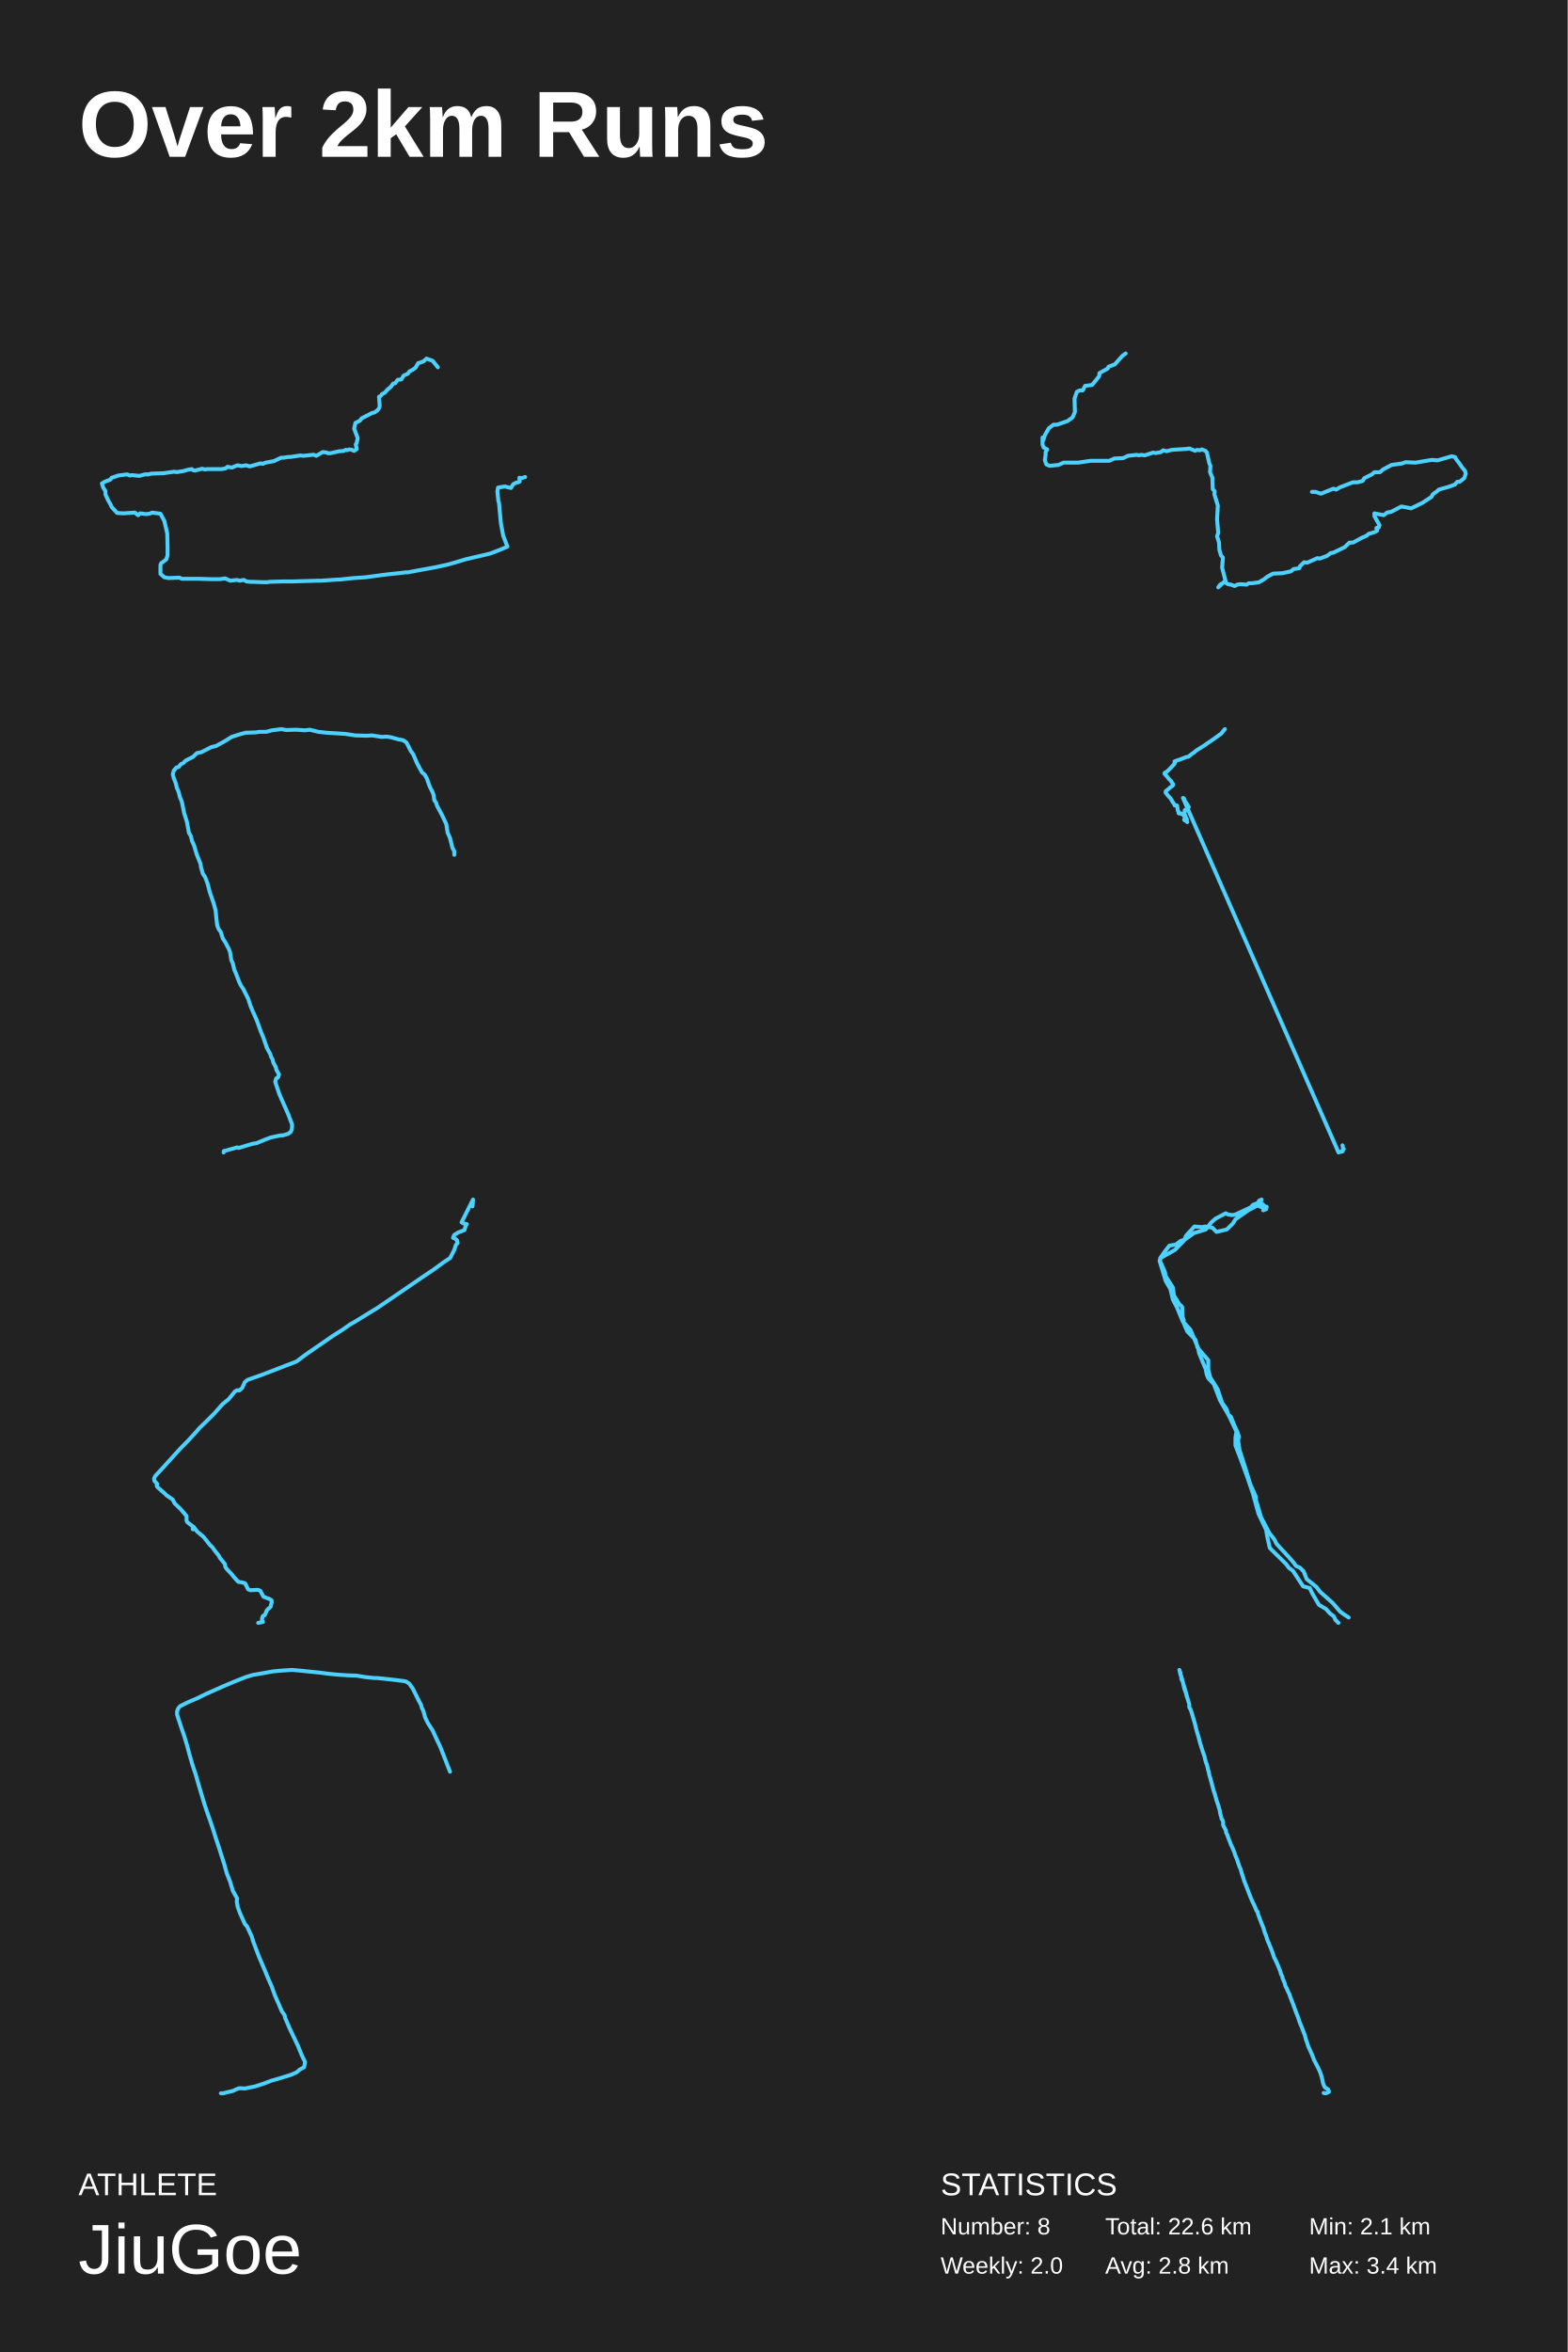
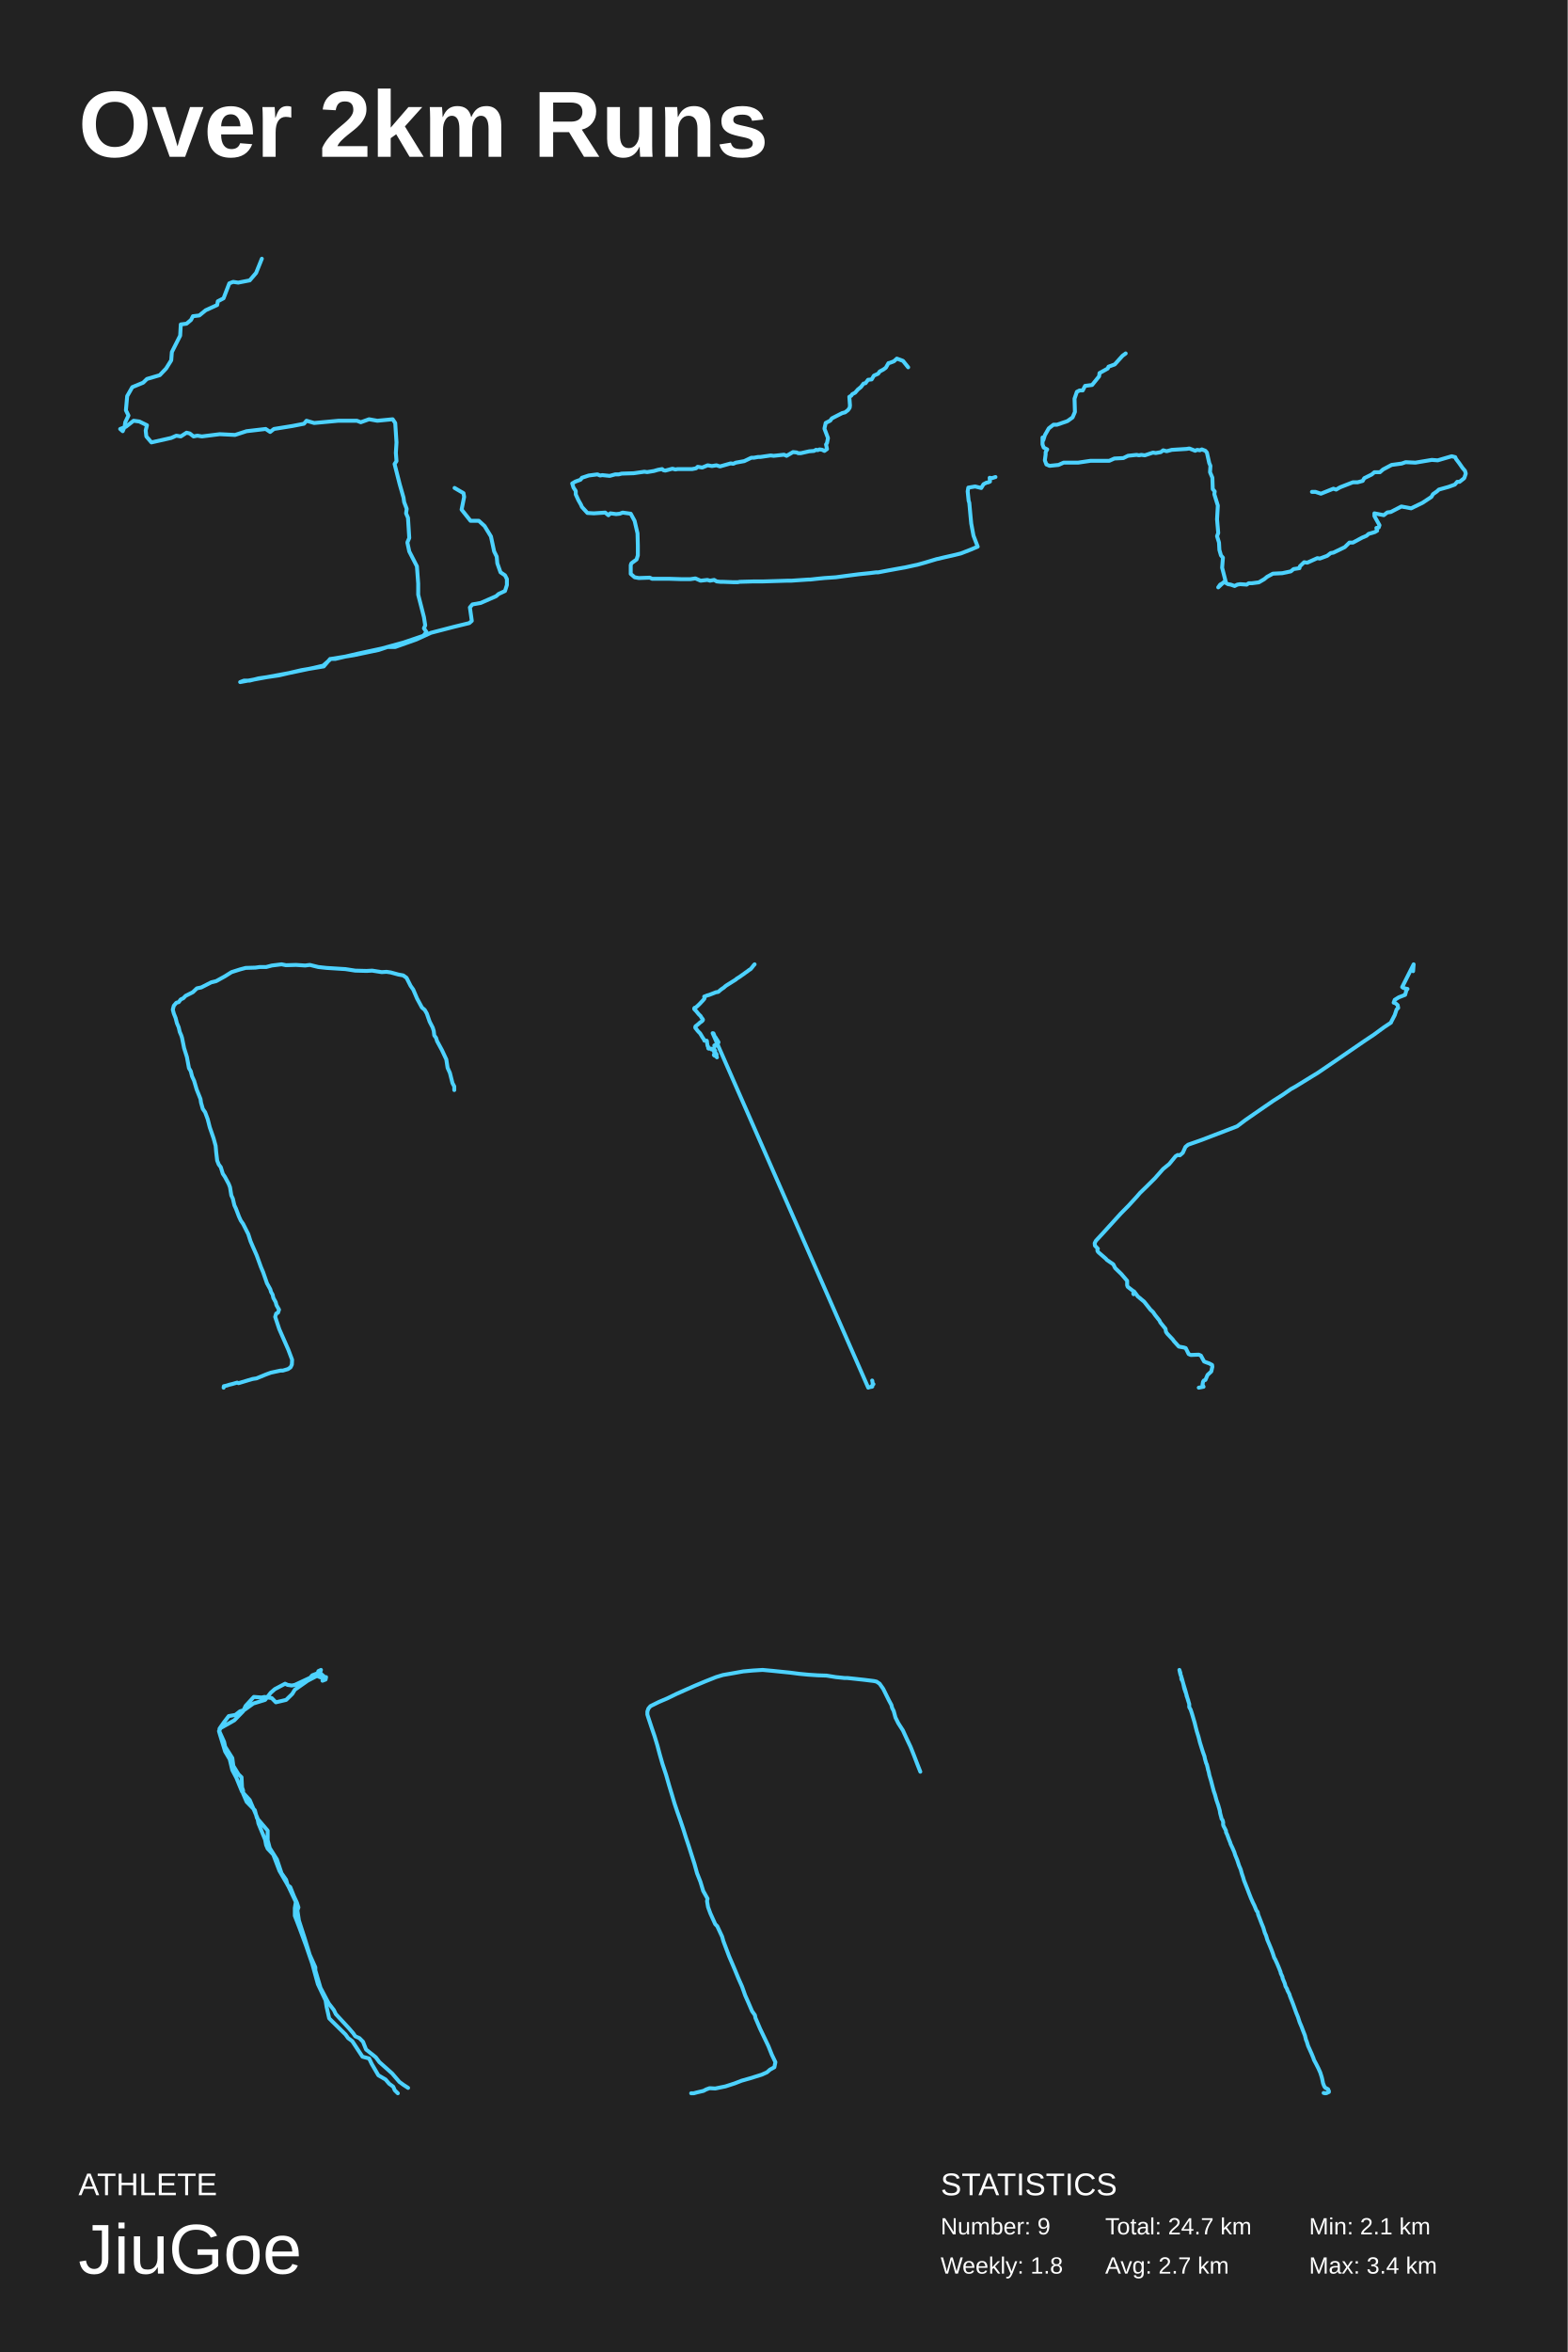
<svg xmlns="http://www.w3.org/2000/svg" baseProfile="full" height="300mm" version="1.1" viewBox="0,0,200,300" width="200mm">
  <defs />
  <rect fill="#222222" height="300" width="200" x="0" y="0" />
  <text fill="#FFFFFF" style="font-size:12px; font-family:Arial; font-weight:bold;" x="10" y="20">Over 2km Runs</text>
  <text fill="#FFFFFF" style="font-size:4px; font-family:Arial" x="10" y="280">ATHLETE</text>
  <text fill="#FFFFFF" style="font-size:9px; font-family:Arial" x="10" y="290">JiuGoe</text>
  <text fill="#FFFFFF" style="font-size:4px; font-family:Arial" x="120" y="280">STATISTICS</text>
-   <text fill="#FFFFFF" style="font-size:3px; font-family:Arial" x="120" y="285">Number: 8</text>
-   <text fill="#FFFFFF" style="font-size:3px; font-family:Arial" x="120" y="290">Weekly: 2.0</text>
-   <text fill="#FFFFFF" style="font-size:3px; font-family:Arial" x="141" y="285">Total: 22.6 km</text>
-   <text fill="#FFFFFF" style="font-size:3px; font-family:Arial" x="141" y="290">Avg: 2.8 km</text>
+   <text fill="#FFFFFF" style="font-size:3px; font-family:Arial" x="120" y="285">Number: 9</text>
+   <text fill="#FFFFFF" style="font-size:3px; font-family:Arial" x="120" y="290">Weekly: 1.8</text>
+   <text fill="#FFFFFF" style="font-size:3px; font-family:Arial" x="141" y="285">Total: 24.7 km</text>
+   <text fill="#FFFFFF" style="font-size:3px; font-family:Arial" x="141" y="290">Avg: 2.7 km</text>
  <text fill="#FFFFFF" style="font-size:3px; font-family:Arial" x="167" y="285">Min: 2.1 km</text>
  <text fill="#FFFFFF" style="font-size:3px; font-family:Arial" x="167" y="290">Max: 3.4 km</text>
-   <polyline fill="none" points="55.862,46.85 55.202,46.03 54.418,45.74 54.047,46.078 53.552,46.271 53.345,46.319 53.015,46.899 52.685,47.14 52.231,47.381 52.025,47.671 51.489,47.912 51.2,48.395 50.746,48.443 50.416,48.877 50.169,48.925 49.839,49.36 49.426,49.697 49.096,50.084 48.725,50.277 48.601,50.47 48.354,50.614 48.436,51.724 48.395,52.014 48.189,52.303 47.817,52.593 47.446,52.689 46.126,53.365 45.92,53.655 45.342,53.944 45.177,54.668 45.631,55.874 45.507,56.502 45.383,56.695 45.507,57.274 45.177,57.515 44.888,57.37 44.558,57.322 44.311,57.419 44.105,57.37 43.857,57.515 43.238,57.563 42.166,57.805 41.836,57.805 41.629,57.708 41.176,57.66 40.351,58.142 40.021,57.998 38.701,58.142 38.329,58.094 37.009,58.287 36.72,58.287 36.184,58.384 35.854,58.384 34.947,58.818 33.874,59.011 33.544,59.156 33.214,59.107 31.853,59.494 31.399,59.349 30.821,59.445 30.285,59.349 29.584,59.638 29.006,59.542 28.8,59.735 28.305,59.831 26.696,59.831 26.448,59.831 26.16,59.88 25.788,59.783 24.881,60.024 24.633,59.976 24.468,59.831 23.932,59.928 23.437,60.073 22.571,60.217 22.199,60.169 20.838,60.362 19.312,60.41 18.94,60.507 18.487,60.507 17.785,60.7 16.837,60.603 16.548,60.652 16.218,60.507 15.104,60.652 14.238,60.941 14.073,61.182 13.413,61.424 13.0,61.665 13.165,62.196 13.454,62.63 13.454,63.064 13.784,63.788 14.114,64.367 14.238,64.657 14.939,65.429 15.764,65.477 17.208,65.381 17.62,65.719 17.868,65.477 18.61,65.574 19.064,65.526 19.435,65.381 20.467,65.526 20.962,66.442 21.333,68.035 21.374,69.579 21.374,70.834 21.209,71.364 20.549,71.847 20.467,72.088 20.467,73.198 20.962,73.632 21.498,73.729 22.901,73.681 23.189,73.825 23.478,73.825 24.18,73.825 24.798,73.825 25.417,73.825 26.985,73.874 28.057,73.874 28.717,73.777 29.377,74.067 30.244,73.97 30.574,74.067 31.11,73.97 31.44,74.163 31.894,74.211 32.224,74.211 33.544,74.26 34.121,74.26 34.369,74.211 36.143,74.163 37.05,74.163 37.339,74.163 38.907,74.115 40.474,74.067 40.969,74.067 41.671,74.018 43.115,73.922 43.362,73.922 44.228,73.825 45.177,73.729 46.621,73.632 48.065,73.439 49.55,73.246 50.953,73.102 51.736,73.005 52.025,73.005 53.304,72.764 54.624,72.522 54.913,72.474 55.16,72.426 55.449,72.378 56.769,72.088 57.017,72.04 58.048,71.75 59.492,71.316 59.739,71.268 60.317,71.123 61.596,70.834 62.586,70.592 63.824,70.11 64.731,69.724 64.195,68.324 63.906,66.78 63.782,65.477 63.659,64.126 63.576,63.885 63.452,62.678 63.535,62.196 64.401,62.051 65.185,62.244 65.474,61.762 65.845,61.569 66.092,61.52 66.299,61.424 66.257,60.941 66.546,60.989 67.0,60.845" stroke="#4dd2ff" stroke-linecap="round" stroke-linejoin="round" stroke-width="0.5" />
+   <polyline fill="none" points="33.405,33.0 32.673,34.81 31.858,35.762 30.393,36.048 29.742,35.952 29.253,36.143 28.52,38.048 27.788,38.429 27.706,38.905 26.241,39.572 25.426,40.238 24.612,40.334 24.368,40.81 23.798,41.286 23.065,41.381 22.984,42.81 21.926,44.905 21.844,45.953 21.193,47 20.379,47.857 18.75,48.334 18.262,48.81 16.878,49.381 16.226,50.524 16.064,52.334 16.389,53 15.982,53.858 15.901,54.429 15.656,55 15.331,54.715 16.064,54.429 17.041,53.667 17.773,53.762 18.75,54.238 18.587,54.905 18.669,55.667 19.32,56.429 21.844,55.858 22.495,55.572 23.065,55.667 23.798,55.191 24.205,55.286 24.694,55.667 25.182,55.572 25.752,55.667 28.032,55.381 29.986,55.477 31.451,55 33.894,54.715 34.464,55.096 34.952,54.715 37.313,54.334 38.779,54.048 39.104,53.667 40.081,53.953 43.175,53.667 45.536,53.667 46.025,53.858 47.083,53.477 48.142,53.667 50.096,53.477 50.421,53.953 50.584,56.429 50.503,57.762 50.584,58.81 50.34,59.191 50.991,61.762 51.48,63.477 51.561,64.048 51.887,64.905 51.805,65.477 52.05,66.048 52.212,68.619 51.968,69.191 52.212,70.334 53.189,72.238 53.352,74.429 53.352,75.857 54.085,78.714 54.248,79.762 54.085,80.143 54.411,80.619 54.004,81.095 51.48,81.953 48.712,82.714 45.618,83.381 42.768,84.048 42.117,84.048 41.303,85 38.453,85.476 35.604,86.143 32.998,86.524 31.858,86.81 31.126,86.81 30.637,87.0 33.731,86.429 36.825,85.857 40,85.191 41.221,84.905 42.198,84.048 45.129,83.572 48.304,82.905 49.444,82.524 50.421,82.524 53.108,81.572 54.981,80.714 57.912,79.953 59.866,79.476 60.191,79.191 59.947,77.476 60.273,77.095 61.331,76.905 63.285,76.048 63.611,75.762 64.425,75.381 64.669,74.619 64.669,73.857 64.425,73.381 63.855,73 63.448,71.857 63.367,71 63.041,70.334 62.634,68.429 61.82,67.096 61.087,66.429 60.028,66.429 58.889,65 59.214,63.381 59.133,62.905 57.993,62.238" stroke="#4dd2ff" stroke-linecap="round" stroke-linejoin="round" stroke-width="0.5" />
+   <polyline fill="none" points="115.862,46.85 115.202,46.03 114.418,45.74 114.047,46.078 113.552,46.271 113.345,46.319 113.015,46.899 112.685,47.14 112.231,47.381 112.025,47.671 111.489,47.912 111.2,48.395 110.746,48.443 110.416,48.877 110.169,48.925 109.839,49.36 109.426,49.697 109.096,50.084 108.725,50.277 108.601,50.47 108.354,50.614 108.436,51.724 108.395,52.014 108.189,52.303 107.817,52.593 107.446,52.689 106.126,53.365 105.92,53.655 105.342,53.944 105.177,54.668 105.631,55.874 105.507,56.502 105.383,56.695 105.507,57.274 105.177,57.515 104.888,57.37 104.558,57.322 104.311,57.419 104.105,57.37 103.857,57.515 103.238,57.563 102.166,57.805 101.836,57.805 101.629,57.708 101.176,57.66 100.351,58.142 100.021,57.998 98.701,58.142 98.329,58.094 97.009,58.287 96.72,58.287 96.184,58.384 95.854,58.384 94.947,58.818 93.874,59.011 93.544,59.156 93.214,59.107 91.853,59.494 91.399,59.349 90.821,59.445 90.285,59.349 89.584,59.638 89.006,59.542 88.8,59.735 88.305,59.831 86.696,59.831 86.448,59.831 86.16,59.88 85.788,59.783 84.881,60.024 84.633,59.976 84.468,59.831 83.932,59.928 83.437,60.073 82.571,60.217 82.199,60.169 80.838,60.362 79.312,60.41 78.94,60.507 78.487,60.507 77.785,60.7 76.837,60.603 76.548,60.652 76.218,60.507 75.104,60.652 74.238,60.941 74.073,61.182 73.413,61.424 73.0,61.665 73.165,62.196 73.454,62.63 73.454,63.064 73.784,63.788 74.114,64.367 74.238,64.657 74.939,65.429 75.764,65.477 77.208,65.381 77.62,65.719 77.868,65.477 78.61,65.574 79.064,65.526 79.435,65.381 80.467,65.526 80.962,66.442 81.333,68.035 81.374,69.579 81.374,70.834 81.209,71.364 80.549,71.847 80.467,72.088 80.467,73.198 80.962,73.632 81.498,73.729 82.901,73.681 83.189,73.825 83.478,73.825 84.18,73.825 84.798,73.825 85.417,73.825 86.985,73.874 88.057,73.874 88.717,73.777 89.377,74.067 90.244,73.97 90.574,74.067 91.11,73.97 91.44,74.163 91.894,74.211 92.224,74.211 93.544,74.26 94.121,74.26 94.369,74.211 96.143,74.163 97.05,74.163 97.339,74.163 98.907,74.115 100.474,74.067 100.969,74.067 101.671,74.018 103.115,73.922 103.362,73.922 104.228,73.825 105.177,73.729 106.621,73.632 108.065,73.439 109.55,73.246 110.953,73.102 111.736,73.005 112.025,73.005 113.304,72.764 114.624,72.522 114.913,72.474 115.16,72.426 115.449,72.378 116.769,72.088 117.017,72.04 118.048,71.75 119.492,71.316 119.739,71.268 120.317,71.123 121.596,70.834 122.586,70.592 123.824,70.11 124.731,69.724 124.195,68.324 123.906,66.78 123.782,65.477 123.659,64.126 123.576,63.885 123.452,62.678 123.535,62.196 124.401,62.051 125.185,62.244 125.474,61.762 125.845,61.569 126.092,61.52 126.299,61.424 126.257,60.941 126.546,60.989 127.0,60.845" stroke="#4dd2ff" stroke-linecap="round" stroke-linejoin="round" stroke-width="0.5" />
  <polyline fill="none" points="143.611,45.082 143.212,45.374 142.216,46.481 141.419,46.772 141.319,47.005 140.273,47.588 140.223,47.996 139.327,49.103 138.43,49.22 138.131,49.802 137.732,49.802 137.384,49.977 137.085,50.851 137.135,52.541 136.836,53.241 136.188,53.707 134.843,54.173 134.395,54.173 133.797,54.639 133.299,55.513 133.1,56.154 133.0,55.805 133.0,56.679 133.149,57.087 133.598,57.32 133.399,57.669 133.399,57.961 133.299,58.718 133.498,59.243 133.897,59.417 135.042,59.301 135.69,59.01 137.533,59.01 139.127,58.776 140.921,58.776 141.518,58.776 142.166,58.485 143.312,58.427 143.91,58.135 145.006,58.019 145.304,58.077 145.603,58.019 146.052,58.077 147.098,57.728 147.446,57.786 148.094,57.669 148.393,57.436 148.841,57.553 149.489,57.378 151.382,57.261 151.731,57.203 152.478,57.494 152.727,57.378 153.076,57.436 153.325,57.32 153.773,57.494 153.972,57.728 154.271,59.068 154.421,59.417 154.371,60.233 154.67,60.933 154.72,62.389 154.969,62.681 154.919,63.03 155.367,64.487 155.268,66.235 155.417,67.983 155.268,68.391 155.517,69.207 155.566,70.14 155.766,70.839 156.015,71.13 155.915,72.412 156.363,74.16 155.666,74.568 155.417,74.918 156.164,74.219 156.662,74.51 157.011,74.568 157.509,74.743 157.858,74.568 158.207,74.51 159.054,74.568 159.303,74.393 159.701,74.393 160.598,74.277 161.295,73.869 161.644,73.578 162.391,73.17 163.587,73.111 164.683,72.878 165.031,72.587 165.779,72.47 165.828,72.237 166.376,71.713 166.775,71.771 168.07,71.188 168.369,71.247 169.315,70.897 169.764,70.547 170.113,70.489 171.557,69.79 172.155,69.207 172.603,69.207 173.799,68.566 174.347,68.333 174.596,68.1 175.393,67.867 175.692,67.692 175.592,67.342 175.891,67.284 175.991,66.993 175.343,65.827 175.343,65.478 176.539,65.711 176.987,65.361 177.435,65.303 178.78,64.604 180.026,64.837 181.47,64.138 182.616,63.38 182.815,63.03 183.314,62.681 183.563,62.448 184.808,62.098 185.605,61.807 185.904,61.457 186.203,61.457 186.801,60.991 187.0,60.408 186.9,60.058 186.601,59.709 186.153,59.068 185.755,58.543 185.655,58.31 185.207,58.194 183.413,58.718 182.666,58.66 180.574,59.01 179.328,58.951 178.83,59.126 177.535,59.301 176.439,59.884 176.041,60.233 175.343,60.233 174.994,60.525 174.048,60.991 173.849,61.34 173.201,61.515 172.603,61.515 170.959,62.156 170.461,62.448 170.113,62.331 168.518,62.972 167.821,62.739 167.373,62.739" stroke="#4dd2ff" stroke-linecap="round" stroke-linejoin="round" stroke-width="0.5" />
-   <polyline fill="none" points="28.527,147.0 28.559,146.809 28.919,146.732 29.279,146.617 29.607,146.541 30.261,146.349 30.425,146.426 31.702,146.043 32.226,145.89 32.717,145.814 33.928,145.316 34.55,145.087 35.794,144.819 36.088,144.819 36.743,144.627 37.07,144.398 37.234,144.053 37.267,143.441 36.776,142.14 36.186,140.801 35.63,139.538 35.106,137.969 35.237,137.548 35.466,137.433 35.597,137.05 35.27,136.476 35.172,136.093 34.877,135.558 34.779,135.137 34.582,134.792 34.484,134.448 34.059,133.683 33.568,132.267 33.306,131.654 32.749,130.123 32.226,128.937 31.964,128.325 31.669,127.406 31.014,126.105 30.72,125.684 30.491,125.187 30.098,124.153 29.901,123.732 29.705,122.89 29.509,122.469 29.345,121.436 29.181,121.015 28.69,120.097 28.428,119.714 28.166,118.872 27.905,118.528 27.708,118.03 27.577,116.92 27.512,116.155 27.25,115.198 26.759,113.782 26.497,112.749 26.17,111.868 25.875,111.447 25.646,110.644 25.58,110.184 25.089,108.96 24.762,107.85 24.5,107.276 24.336,106.625 24.107,106.242 23.845,104.826 23.485,103.678 23.223,102.377 23.125,102.071 22.929,101.611 22.798,101.037 22.569,100.502 22.405,99.851 22.176,99.277 22.045,98.779 22.176,98.282 22.503,97.899 22.798,97.822 23.06,97.478 23.387,97.325 23.682,97.019 24.598,96.559 25.122,96.062 25.679,95.947 26.955,95.296 27.577,95.143 28.69,94.531 29.541,93.995 30.622,93.651 31.342,93.459 32.586,93.421 33.142,93.344 33.96,93.344 34.681,93.153 35.925,93.0 36.481,93.115 37.758,93.077 38.936,93.153 39.525,93.077 40.606,93.344 41.653,93.459 42.864,93.536 44.075,93.612 45.319,93.804 46.76,93.842 47.48,93.804 48.691,93.995 49.313,93.957 49.837,94.033 50.819,94.301 51.441,94.416 51.866,94.722 52.39,95.756 52.717,96.215 53.208,97.363 53.83,98.511 54.19,98.818 54.452,99.277 54.812,100.31 55.205,101.076 55.336,101.497 55.402,102.071 55.631,102.377 55.762,102.798 56.384,103.946 56.94,105.133 57.104,106.204 57.398,106.855 57.726,108.156 57.955,108.577 57.955,109.036" stroke="#4dd2ff" stroke-linecap="round" stroke-linejoin="round" stroke-width="0.5" />
-   <polyline fill="none" points="156.27,93.0 156.152,93.121 155.982,93.345 155.82,93.543 155.746,93.621 155.569,93.724 155.326,93.914 155.097,94.069 154.884,94.233 154.64,94.397 154.404,94.57 154.146,94.734 153.977,94.837 153.947,94.863 153.911,94.915 153.711,95.044 153.461,95.199 153.203,95.363 152.937,95.527 152.665,95.7 152.502,95.82 152.362,95.958 152.112,96.122 151.883,96.295 151.684,96.476 151.618,96.519 151.345,96.562 151.057,96.674 150.77,96.786 150.482,96.898 150.202,96.976 149.959,97.079 149.841,97.114 149.878,97.33 149.856,97.39 149.671,97.614 149.487,97.804 149.288,98.02 149.096,98.209 148.905,98.382 148.809,98.468 148.728,98.52 148.632,98.537 148.566,98.615 148.566,98.692 148.61,98.753 148.794,98.942 148.964,99.149 149.133,99.356 149.318,99.537 149.377,99.589 149.472,99.762 149.642,99.986 149.679,100.064 149.657,100.15 149.524,100.279 149.295,100.434 149.089,100.624 148.875,100.797 148.75,100.891 148.713,100.935 148.698,101.047 148.713,101.116 148.824,101.245 148.993,101.469 149.178,101.668 149.31,101.797 149.458,102.038 149.598,102.28 149.753,102.504 149.834,102.633 149.863,102.737 150.114,102.737 150.165,102.746 150.188,102.806 150.202,103.004 150.246,103.272 150.276,103.418 150.32,103.453 150.342,103.513 150.35,103.668 150.372,103.737 150.446,103.763 150.652,103.746 150.844,103.798 150.829,103.832 150.785,103.867 150.976,103.815 151.013,103.832 150.984,103.867 150.947,103.824 150.998,103.832 150.947,103.858 150.976,103.824 151.33,104.35 151.286,104.367 151.013,103.893 150.962,103.824 150.998,103.849 151.271,104.341 151.338,104.419 151.374,104.513 151.397,104.531 151.426,104.505 151.072,103.996 151.013,103.841 150.969,103.789 151.006,103.824 150.939,103.824 150.998,103.789 150.984,103.893 150.976,103.815 151.006,103.867 151.028,103.832 151.22,104.677 151.168,104.651 151.116,104.617 151.072,104.565 151.19,104.548 151.374,104.591 151.47,104.867 151.426,104.824 150.991,103.867 151.028,103.815 151.006,103.867 150.991,103.832 151.028,103.875 151.021,103.815 151.028,103.858 150.998,103.832 151.242,104.022 150.998,103.832 150.991,103.78 151.102,103.824 150.962,103.832 151.028,103.867 151.227,103.341 151.131,103.349 151.537,103.099 151.603,103.073 151.662,102.935 151.544,102.737 151.382,102.487 151.301,102.34 151.271,102.383 151.271,102.452 151.279,102.582 151.308,102.504 151.021,101.806 150.925,101.78 151.021,101.866 150.917,101.78 170.764,147.0 170.808,146.966 170.948,146.94 171.036,146.905 171.228,146.888 171.287,146.853 171.25,146.836 171.154,146.853 171.434,146.552 171.39,146.517 171.346,146.535 171.287,146.129 171.265,146.086" stroke="#4dd2ff" stroke-linecap="round" stroke-linejoin="round" stroke-width="0.5" />
-   <polyline fill="none" points="32.935,207.0 33.546,206.881 33.411,206.603 33.478,206.245 33.58,206.086 33.784,206.007 34.056,205.371 34.531,204.934 34.667,204.338 34.633,204.1 34.26,203.901 33.92,203.782 33.614,203.662 33.207,202.908 32.935,202.788 31.916,202.828 31.644,202.709 31.271,201.954 31.033,201.875 30.388,201.755 29.776,201.08 29.606,200.841 28.927,200.126 28.757,199.888 28.689,199.491 28.044,198.696 27.908,198.418 27.365,197.742 27.093,197.345 26.787,197.067 25.972,196.034 25.157,195.358 24.681,194.723 24.613,194.921 24.579,195.001 24.613,195.08 24.749,194.961 24.715,194.842 24.579,194.683 23.866,194.127 23.798,193.928 23.798,193.372 23.051,192.497 22.27,191.743 22.032,191.266 21.217,190.709 21.081,190.55 20.164,189.756 20.028,189.597 19.994,189.438 20.062,189.279 19.688,188.882 19.654,188.564 19.824,188.246 20.673,187.332 22.983,184.789 24.002,183.756 25.055,182.604 25.429,182.167 26.21,181.412 27.331,180.299 28.384,179.107 29.165,178.471 29.98,177.478 30.252,177.319 30.523,177.359 30.897,177.041 31.237,176.286 31.576,176.008 32.935,175.531 33.377,175.372 37.826,173.663 38.879,172.868 39.966,172.113 41.291,171.2 42.446,170.405 43.634,169.65 44.721,168.895 45.231,168.617 45.231,168.617 47.167,167.425 48.084,166.868 49.137,166.153 50.36,165.319 54.13,162.736 55.319,161.941 56.508,161.067 57.459,160.431 57.459,160.391 57.934,159.477 58.172,158.762 58.376,158.563 58.308,158.206 58.036,157.967 57.798,157.888 57.934,157.53 58.444,157.212 59.259,156.894 59.429,156.298 59.565,156.139 59.361,156.1 59.055,156.02 58.885,155.901 60.346,153.0 60.278,153.874" stroke="#4dd2ff" stroke-linecap="round" stroke-linejoin="round" stroke-width="0.5" />
-   <polyline fill="none" points="170.755,207.0 170.363,206.618 170.167,206.159 169.644,205.776 169.186,205.241 168.271,204.705 167.421,203.252 167.094,202.564 166.244,202.334 164.936,200.346 164.413,199.963 164.086,199.504 162.452,197.898 161.994,197.439 161.667,195.986 161.536,195.145 160.556,193.08 159.837,190.479 159.052,188.185 158.202,185.89 157.614,184.36 157.614,183.366 157.744,182.601 156.764,180.536 155.652,178.624 154.867,176.559 154.148,175.794 153.952,175.335 153.821,174.646 152.971,172.581 152.841,171.893 151.991,169.904 151.86,169.598 150.879,168.527 150.16,166.768 149.637,165.774 149.31,164.397 148.722,163.403 148.068,161.261 147.937,160.802 148.133,160.42 149.898,159.425 151.01,158.278 151.337,157.589 152.383,156.442 153.364,156.519 153.756,156.442 154.671,156.595 155.194,157.13 156.502,156.824 157.287,156.06 157.614,155.524 159.248,154.377 160.425,153.765 160.621,153.153 160.948,153.0 160.817,153.382 161.34,153.841 161.471,154.147 161.144,154.377 161.536,154.224 161.602,153.918 161.013,153.994 160.621,153.841 160.817,153.306 159.837,153.688 159.575,153.994 157.614,154.912 157.221,154.989 156.698,154.912 156.371,154.759 155.064,155.448 154.541,155.907 153.821,156.824 152.318,157.283 151.141,158.125 150.618,158.278 150.029,158.737 149.179,158.89 148.591,159.655 148.002,160.496 148.002,160.878 148.591,162.179 148.722,162.791 149.637,164.244 149.768,165.238 150.421,166.309 150.814,166.692 150.879,167.992 151.01,168.374 151.01,168.757 151.468,169.828 152.514,170.898 152.775,171.893 154.148,173.499 154.148,174.723 154.41,175.717 155.325,177.17 155.914,178.93 156.502,179.771 156.698,180.459 157.025,180.689 157.483,181.836 157.875,182.678 158.071,183.289 157.94,183.672 158.137,184.972 158.856,187.19 159.51,189.332 160.229,190.938 160.229,191.321 160.883,193.539 161.929,195.527 162.583,196.369 162.844,196.904 164.544,198.74 165.067,199.352 165.329,199.734 165.852,199.963 166.309,200.422 166.702,201.417 167.944,202.411 168.402,203.023 170.036,204.476 170.952,205.547 171.475,205.929 172.063,206.312" stroke="#4dd2ff" stroke-linecap="round" stroke-linejoin="round" stroke-width="0.5" />
-   <polyline fill="none" points="28.175,267.0 28.502,267.0 28.927,266.885 29.743,266.695 30.102,266.504 30.527,266.351 31.246,266.389 32.552,266.122 33.728,265.74 34.61,265.396 35.688,265.091 37.158,264.632 37.844,264.327 38.236,263.983 38.791,263.678 38.922,263.029 38.465,262.074 38.04,261.005 37.419,259.706 36.962,258.752 36.374,257.377 36.309,257.033 35.95,256.537 35.525,255.544 35.068,254.513 34.676,253.405 34.218,252.374 33.761,251.267 33.01,249.51 32.291,247.601 32.128,247.028 31.507,245.691 31.246,245.424 30.625,244.049 30.331,243.247 30.2,242.483 30.266,242.178 29.71,241.185 29.351,240.001 28.927,238.932 28.6,237.748 28.208,236.526 27.881,235.495 27.522,234.425 27.163,233.28 26.803,232.21 26.411,231.103 26.052,230.033 25.725,228.926 25.366,227.742 24.974,226.367 24.517,224.992 24.157,223.732 23.863,222.624 23.504,221.44 23.112,220.295 22.72,219.111 22.589,218.691 22.589,218.309 22.72,217.927 22.981,217.621 24.059,217.087 25.137,216.628 26.313,216.055 27.685,215.444 28.633,215.024 30.004,214.451 31.344,213.917 32.226,213.649 33.532,213.42 34.806,213.191 36.048,213.076 37.289,213.0 38.53,213.115 39.641,213.229 40.784,213.344 41.96,213.497 43.136,213.611 44.312,213.687 45.455,213.726 46.631,213.917 47.742,214.031 48.101,214.031 49.179,214.146 50.224,214.26 51.465,214.413 51.825,214.49 52.217,214.757 52.674,215.406 53.393,216.857 53.719,217.468 53.817,217.85 54.013,218.232 54.242,219.073 54.601,219.798 55.189,220.715 55.679,221.784 56.169,222.815 56.594,223.885 57.019,224.992 57.411,225.985" stroke="#4dd2ff" stroke-linecap="round" stroke-linejoin="round" stroke-width="0.5" />
+   <polyline fill="none" points="28.527,177.0 28.559,176.809 28.919,176.732 29.279,176.617 29.607,176.541 30.261,176.349 30.425,176.426 31.702,176.043 32.226,175.89 32.717,175.814 33.928,175.316 34.55,175.087 35.794,174.819 36.088,174.819 36.743,174.627 37.07,174.398 37.234,174.053 37.267,173.441 36.776,172.14 36.186,170.801 35.63,169.538 35.106,167.969 35.237,167.548 35.466,167.433 35.597,167.05 35.27,166.476 35.172,166.093 34.877,165.558 34.779,165.137 34.582,164.792 34.484,164.448 34.059,163.683 33.568,162.267 33.306,161.654 32.749,160.123 32.226,158.937 31.964,158.325 31.669,157.406 31.014,156.105 30.72,155.684 30.491,155.187 30.098,154.153 29.901,153.732 29.705,152.89 29.509,152.469 29.345,151.436 29.181,151.015 28.69,150.097 28.428,149.714 28.166,148.872 27.905,148.528 27.708,148.03 27.577,146.92 27.512,146.155 27.25,145.198 26.759,143.782 26.497,142.749 26.17,141.868 25.875,141.447 25.646,140.644 25.58,140.184 25.089,138.96 24.762,137.85 24.5,137.276 24.336,136.625 24.107,136.242 23.845,134.826 23.485,133.678 23.223,132.377 23.125,132.071 22.929,131.611 22.798,131.037 22.569,130.502 22.405,129.851 22.176,129.277 22.045,128.779 22.176,128.282 22.503,127.899 22.798,127.822 23.06,127.478 23.387,127.325 23.682,127.019 24.598,126.559 25.122,126.062 25.679,125.947 26.955,125.296 27.577,125.143 28.69,124.531 29.541,123.995 30.622,123.651 31.342,123.459 32.586,123.421 33.142,123.344 33.96,123.344 34.681,123.153 35.925,123.0 36.481,123.115 37.758,123.077 38.936,123.153 39.525,123.077 40.606,123.344 41.653,123.459 42.864,123.536 44.075,123.612 45.319,123.804 46.76,123.842 47.48,123.804 48.691,123.995 49.313,123.957 49.837,124.033 50.819,124.301 51.441,124.416 51.866,124.722 52.39,125.756 52.717,126.215 53.208,127.363 53.83,128.511 54.19,128.818 54.452,129.277 54.812,130.31 55.205,131.076 55.336,131.497 55.402,132.071 55.631,132.377 55.762,132.798 56.384,133.946 56.94,135.133 57.104,136.204 57.398,136.855 57.726,138.156 57.955,138.577 57.955,139.036" stroke="#4dd2ff" stroke-linecap="round" stroke-linejoin="round" stroke-width="0.5" />
+   <polyline fill="none" points="96.27,123.0 96.152,123.121 95.982,123.345 95.82,123.543 95.746,123.621 95.569,123.724 95.326,123.914 95.097,124.069 94.884,124.233 94.64,124.397 94.404,124.57 94.146,124.734 93.977,124.837 93.947,124.863 93.911,124.915 93.711,125.044 93.461,125.199 93.203,125.363 92.937,125.527 92.665,125.7 92.502,125.82 92.362,125.958 92.112,126.122 91.883,126.295 91.684,126.476 91.618,126.519 91.345,126.562 91.057,126.674 90.77,126.786 90.482,126.898 90.202,126.976 89.959,127.079 89.841,127.114 89.878,127.33 89.856,127.39 89.671,127.614 89.487,127.804 89.288,128.02 89.096,128.209 88.905,128.382 88.809,128.468 88.728,128.52 88.632,128.537 88.566,128.615 88.566,128.692 88.61,128.753 88.794,128.942 88.964,129.149 89.133,129.356 89.318,129.537 89.377,129.589 89.472,129.762 89.642,129.986 89.679,130.064 89.657,130.15 89.524,130.279 89.295,130.434 89.089,130.624 88.875,130.797 88.75,130.891 88.713,130.935 88.698,131.047 88.713,131.116 88.824,131.245 88.993,131.469 89.178,131.668 89.31,131.797 89.458,132.038 89.598,132.28 89.753,132.504 89.834,132.633 89.863,132.737 90.114,132.737 90.165,132.746 90.188,132.806 90.202,133.004 90.246,133.272 90.276,133.418 90.32,133.453 90.342,133.513 90.35,133.668 90.372,133.737 90.446,133.763 90.652,133.746 90.844,133.798 90.829,133.832 90.785,133.867 90.976,133.815 91.013,133.832 90.984,133.867 90.947,133.824 90.998,133.832 90.947,133.858 90.976,133.824 91.33,134.35 91.286,134.367 91.013,133.893 90.962,133.824 90.998,133.849 91.271,134.341 91.338,134.419 91.374,134.513 91.397,134.531 91.426,134.505 91.072,133.996 91.013,133.841 90.969,133.789 91.006,133.824 90.939,133.824 90.998,133.789 90.984,133.893 90.976,133.815 91.006,133.867 91.028,133.832 91.22,134.677 91.168,134.651 91.116,134.617 91.072,134.565 91.19,134.548 91.374,134.591 91.47,134.867 91.426,134.824 90.991,133.867 91.028,133.815 91.006,133.867 90.991,133.832 91.028,133.875 91.021,133.815 91.028,133.858 90.998,133.832 91.242,134.022 90.998,133.832 90.991,133.78 91.102,133.824 90.962,133.832 91.028,133.867 91.227,133.341 91.131,133.349 91.537,133.099 91.603,133.073 91.662,132.935 91.544,132.737 91.382,132.487 91.301,132.34 91.271,132.383 91.271,132.452 91.279,132.582 91.308,132.504 91.021,131.806 90.925,131.78 91.021,131.866 90.917,131.78 110.764,177.0 110.808,176.966 110.948,176.94 111.036,176.905 111.228,176.888 111.287,176.853 111.25,176.836 111.154,176.853 111.434,176.552 111.39,176.517 111.346,176.535 111.287,176.129 111.265,176.086" stroke="#4dd2ff" stroke-linecap="round" stroke-linejoin="round" stroke-width="0.5" />
+   <polyline fill="none" points="152.935,177.0 153.546,176.881 153.411,176.603 153.478,176.245 153.58,176.086 153.784,176.007 154.056,175.371 154.531,174.934 154.667,174.338 154.633,174.1 154.26,173.901 153.92,173.782 153.614,173.662 153.207,172.908 152.935,172.788 151.916,172.828 151.644,172.709 151.271,171.954 151.033,171.875 150.388,171.755 149.776,171.08 149.606,170.841 148.927,170.126 148.757,169.888 148.689,169.491 148.044,168.696 147.908,168.418 147.365,167.742 147.093,167.345 146.787,167.067 145.972,166.034 145.157,165.358 144.681,164.723 144.613,164.921 144.579,165.001 144.613,165.08 144.749,164.961 144.715,164.842 144.579,164.683 143.866,164.127 143.798,163.928 143.798,163.372 143.051,162.497 142.27,161.743 142.032,161.266 141.217,160.709 141.081,160.55 140.164,159.756 140.028,159.597 139.994,159.438 140.062,159.279 139.688,158.882 139.654,158.564 139.824,158.246 140.673,157.332 142.983,154.789 144.002,153.756 145.055,152.604 145.429,152.167 146.21,151.412 147.331,150.299 148.384,149.107 149.165,148.471 149.98,147.478 150.252,147.319 150.523,147.359 150.897,147.041 151.237,146.286 151.576,146.008 152.935,145.531 153.377,145.372 157.826,143.663 158.879,142.868 159.966,142.113 161.291,141.2 162.446,140.405 163.634,139.65 164.721,138.895 165.231,138.617 165.231,138.617 167.167,137.425 168.084,136.868 169.137,136.153 170.36,135.319 174.13,132.736 175.319,131.941 176.508,131.067 177.459,130.431 177.459,130.391 177.934,129.477 178.172,128.762 178.376,128.563 178.308,128.206 178.036,127.967 177.798,127.888 177.934,127.53 178.444,127.212 179.259,126.894 179.429,126.298 179.565,126.139 179.361,126.1 179.055,126.02 178.885,125.901 180.346,123.0 180.278,123.874" stroke="#4dd2ff" stroke-linecap="round" stroke-linejoin="round" stroke-width="0.5" />
+   <polyline fill="none" points="50.755,267.0 50.363,266.618 50.167,266.159 49.644,265.776 49.186,265.241 48.271,264.705 47.421,263.252 47.094,262.564 46.244,262.334 44.936,260.346 44.413,259.963 44.086,259.504 42.452,257.898 41.994,257.439 41.667,255.986 41.536,255.145 40.556,253.08 39.837,250.479 39.052,248.185 38.202,245.89 37.614,244.36 37.614,243.366 37.744,242.601 36.764,240.536 35.652,238.624 34.867,236.559 34.148,235.794 33.952,235.335 33.821,234.646 32.971,232.581 32.841,231.893 31.991,229.904 31.86,229.598 30.879,228.527 30.16,226.768 29.637,225.774 29.31,224.397 28.722,223.403 28.068,221.261 27.937,220.802 28.133,220.42 29.898,219.425 31.01,218.278 31.337,217.589 32.383,216.442 33.364,216.519 33.756,216.442 34.671,216.595 35.194,217.13 36.502,216.824 37.287,216.06 37.614,215.524 39.248,214.377 40.425,213.765 40.621,213.153 40.948,213.0 40.817,213.382 41.34,213.841 41.471,214.147 41.144,214.377 41.536,214.224 41.602,213.918 41.013,213.994 40.621,213.841 40.817,213.306 39.837,213.688 39.575,213.994 37.614,214.912 37.221,214.989 36.698,214.912 36.371,214.759 35.064,215.448 34.541,215.907 33.821,216.824 32.318,217.283 31.141,218.125 30.618,218.278 30.029,218.737 29.179,218.89 28.591,219.655 28.002,220.496 28.002,220.878 28.591,222.179 28.722,222.791 29.637,224.244 29.768,225.238 30.421,226.309 30.814,226.692 30.879,227.992 31.01,228.374 31.01,228.757 31.468,229.828 32.514,230.898 32.775,231.893 34.148,233.499 34.148,234.723 34.41,235.717 35.325,237.17 35.914,238.93 36.502,239.771 36.698,240.459 37.025,240.689 37.483,241.836 37.875,242.678 38.071,243.289 37.94,243.672 38.137,244.972 38.856,247.19 39.51,249.332 40.229,250.938 40.229,251.321 40.883,253.539 41.929,255.527 42.583,256.369 42.844,256.904 44.544,258.74 45.067,259.352 45.329,259.734 45.852,259.963 46.309,260.422 46.702,261.417 47.944,262.411 48.402,263.023 50.036,264.476 50.952,265.547 51.475,265.929 52.063,266.312" stroke="#4dd2ff" stroke-linecap="round" stroke-linejoin="round" stroke-width="0.5" />
+   <polyline fill="none" points="88.175,267.0 88.502,267.0 88.927,266.885 89.743,266.695 90.102,266.504 90.527,266.351 91.246,266.389 92.552,266.122 93.728,265.74 94.61,265.396 95.688,265.091 97.158,264.632 97.844,264.327 98.236,263.983 98.791,263.678 98.922,263.029 98.465,262.074 98.04,261.005 97.419,259.706 96.962,258.752 96.374,257.377 96.309,257.033 95.95,256.537 95.525,255.544 95.068,254.513 94.676,253.405 94.218,252.374 93.761,251.267 93.01,249.51 92.291,247.601 92.128,247.028 91.507,245.691 91.246,245.424 90.625,244.049 90.331,243.247 90.2,242.483 90.266,242.178 89.71,241.185 89.351,240.001 88.927,238.932 88.6,237.748 88.208,236.526 87.881,235.495 87.522,234.425 87.163,233.28 86.803,232.21 86.411,231.103 86.052,230.033 85.725,228.926 85.366,227.742 84.974,226.367 84.517,224.992 84.157,223.732 83.863,222.624 83.504,221.44 83.112,220.295 82.72,219.111 82.589,218.691 82.589,218.309 82.72,217.927 82.981,217.621 84.059,217.087 85.137,216.628 86.313,216.055 87.685,215.444 88.633,215.024 90.004,214.451 91.344,213.917 92.226,213.649 93.532,213.42 94.806,213.191 96.048,213.076 97.289,213.0 98.53,213.115 99.641,213.229 100.784,213.344 101.96,213.497 103.136,213.611 104.312,213.687 105.455,213.726 106.631,213.917 107.742,214.031 108.101,214.031 109.179,214.146 110.224,214.26 111.465,214.413 111.825,214.49 112.217,214.757 112.674,215.406 113.393,216.857 113.719,217.468 113.817,217.85 114.013,218.232 114.242,219.073 114.601,219.798 115.189,220.715 115.679,221.784 116.169,222.815 116.594,223.885 117.019,224.992 117.411,225.985" stroke="#4dd2ff" stroke-linecap="round" stroke-linejoin="round" stroke-width="0.5" />
  <polyline fill="none" points="168.865,266.959 169.06,267.0 169.237,266.979 169.537,266.834 169.537,266.71 169.484,266.627 169.431,266.482 169.077,266.295 168.953,266.129 168.794,265.735 168.67,265.134 168.617,264.927 168.44,264.367 168.21,263.848 167.892,263.226 167.626,262.729 167.573,262.542 167.361,262.024 167.131,261.505 166.883,260.966 166.706,260.386 166.618,260.199 166.476,259.618 166.246,259.038 166.052,258.519 165.804,257.939 165.591,257.275 165.361,256.715 165.167,256.176 164.972,255.637 164.76,255.098 164.547,254.559 164.512,254.393 164.247,253.875 164.194,253.688 163.999,253.356 163.91,253.004 163.627,252.319 163.61,252.154 163.397,251.697 163.362,251.511 163.15,250.972 162.92,250.432 162.672,249.893 162.566,249.727 162.371,249.126 162.159,248.566 161.929,248.006 161.681,247.426 161.522,246.887 161.362,246.534 161.168,245.87 160.938,245.311 160.725,244.751 160.513,244.212 160.442,243.859 160.301,243.714 160.018,243.03 159.841,242.677 159.593,242.117 159.381,241.578 159.168,241.018 158.938,240.437 158.708,239.857 158.602,239.483 158.425,238.965 158.284,238.447 158.071,237.949 157.841,237.244 157.576,236.601 157.47,236.248 157.24,235.709 156.992,235.191 156.957,235.046 156.762,234.569 156.567,234.029 156.408,233.698 156.408,233.511 156.072,232.868 156.036,232.681 156.054,232.495 156.019,232.308 155.966,232.142 155.842,231.997 155.806,231.81 155.665,231.292 155.612,230.939 155.417,230.255 155.187,229.591 155.01,228.928 154.851,228.472 154.674,227.808 154.497,227.124 154.285,226.418 154.214,226.045 154.108,225.693 154.09,225.568 153.966,225.07 153.878,224.884 153.718,224.324 153.665,224.033 153.471,223.494 153.294,222.934 153.081,222.25 152.905,221.545 152.692,220.86 152.551,220.321 152.409,219.74 152.232,219.139 152.055,218.538 151.896,218.061 151.719,217.749 151.719,217.355 151.542,216.795 151.383,216.215 151.224,215.634 151.047,215.053 150.887,214.514 150.834,214.348 150.746,214.244 150.71,214.12 150.71,213.85 150.587,213.539 150.604,213.436 150.463,213.0 150.587,213.56 150.781,214.099 150.958,214.763 151.082,215.344 151.259,215.862 151.33,216.028 151.383,216.318 151.595,216.899" stroke="#4dd2ff" stroke-linecap="round" stroke-linejoin="round" stroke-width="0.5" />
</svg>
